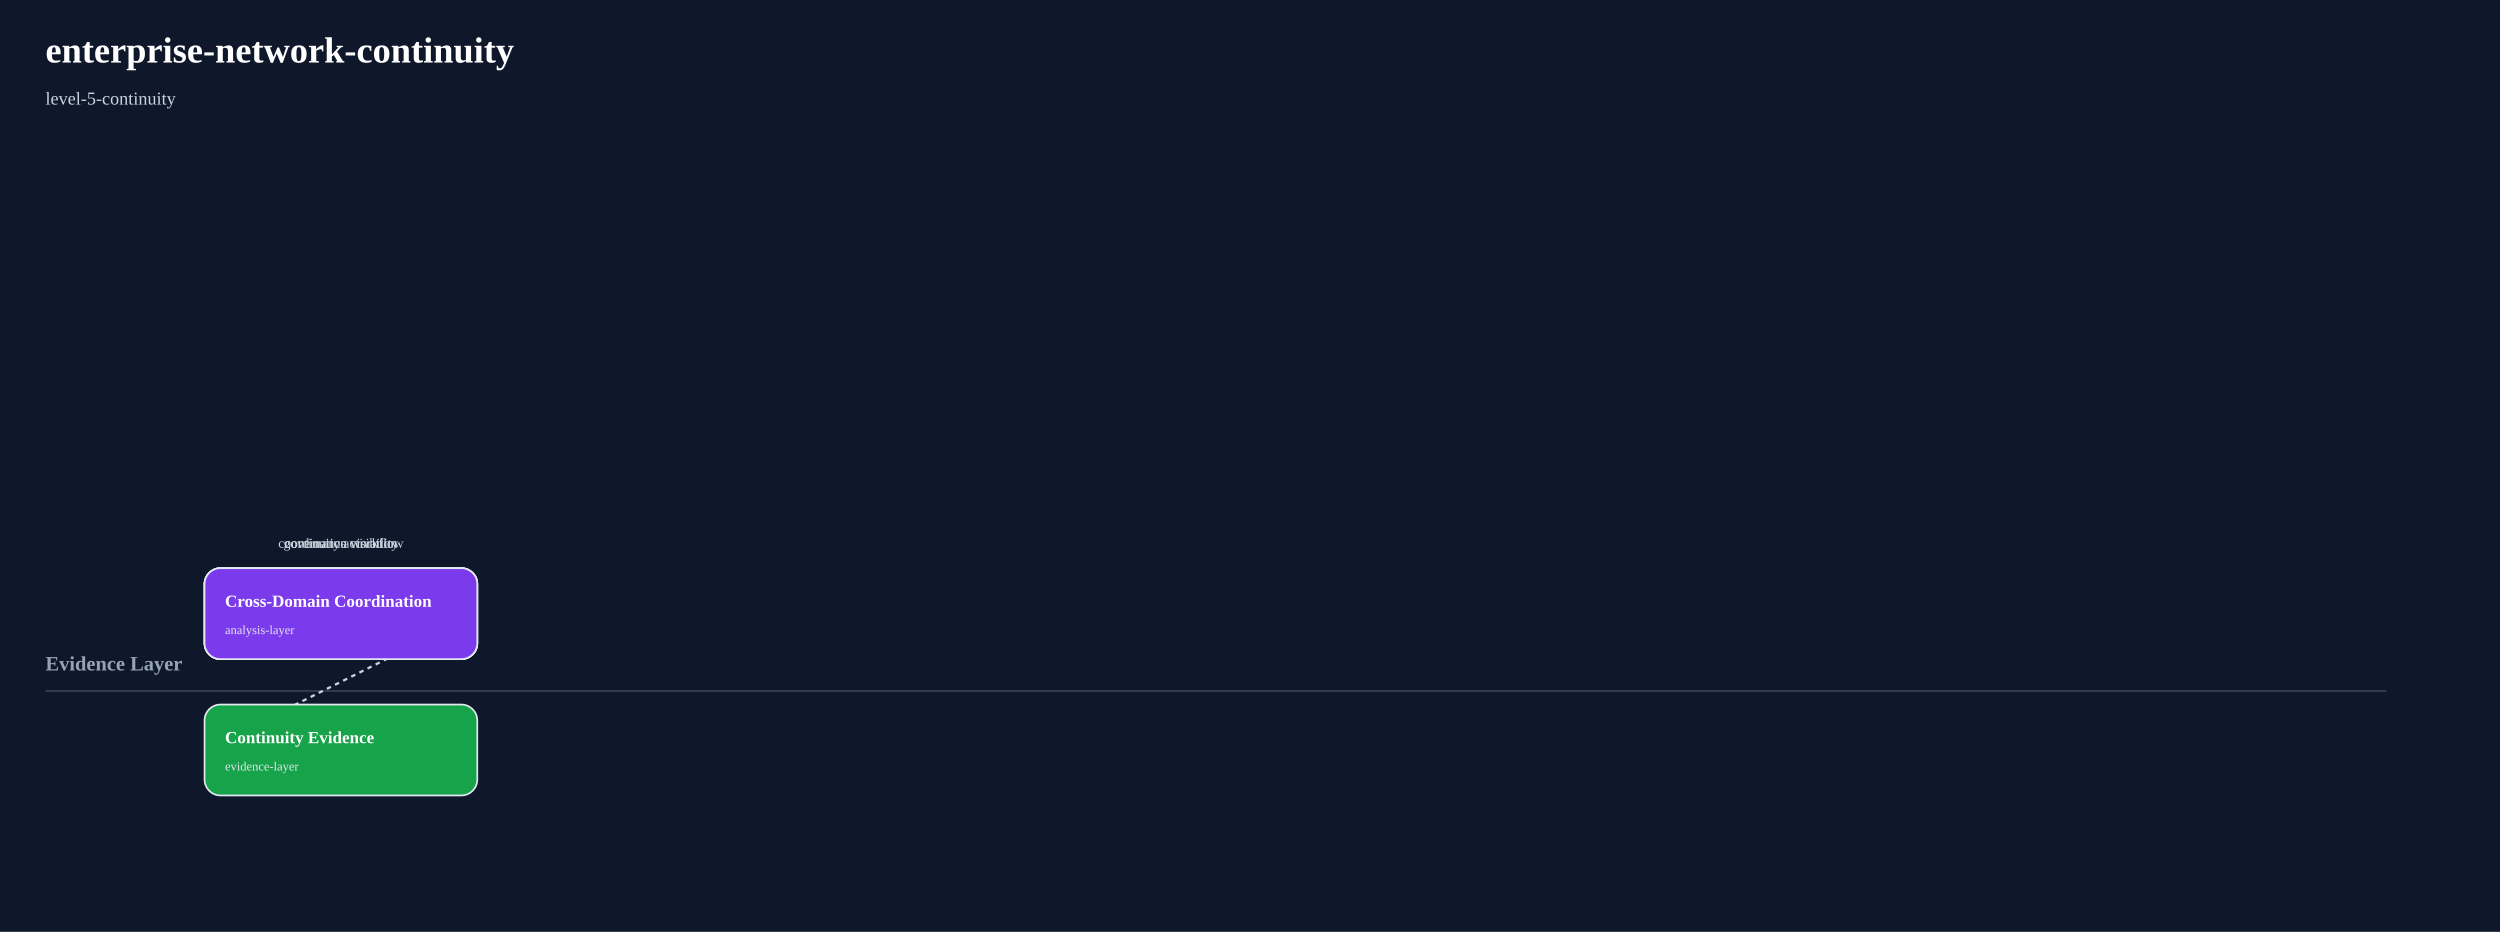
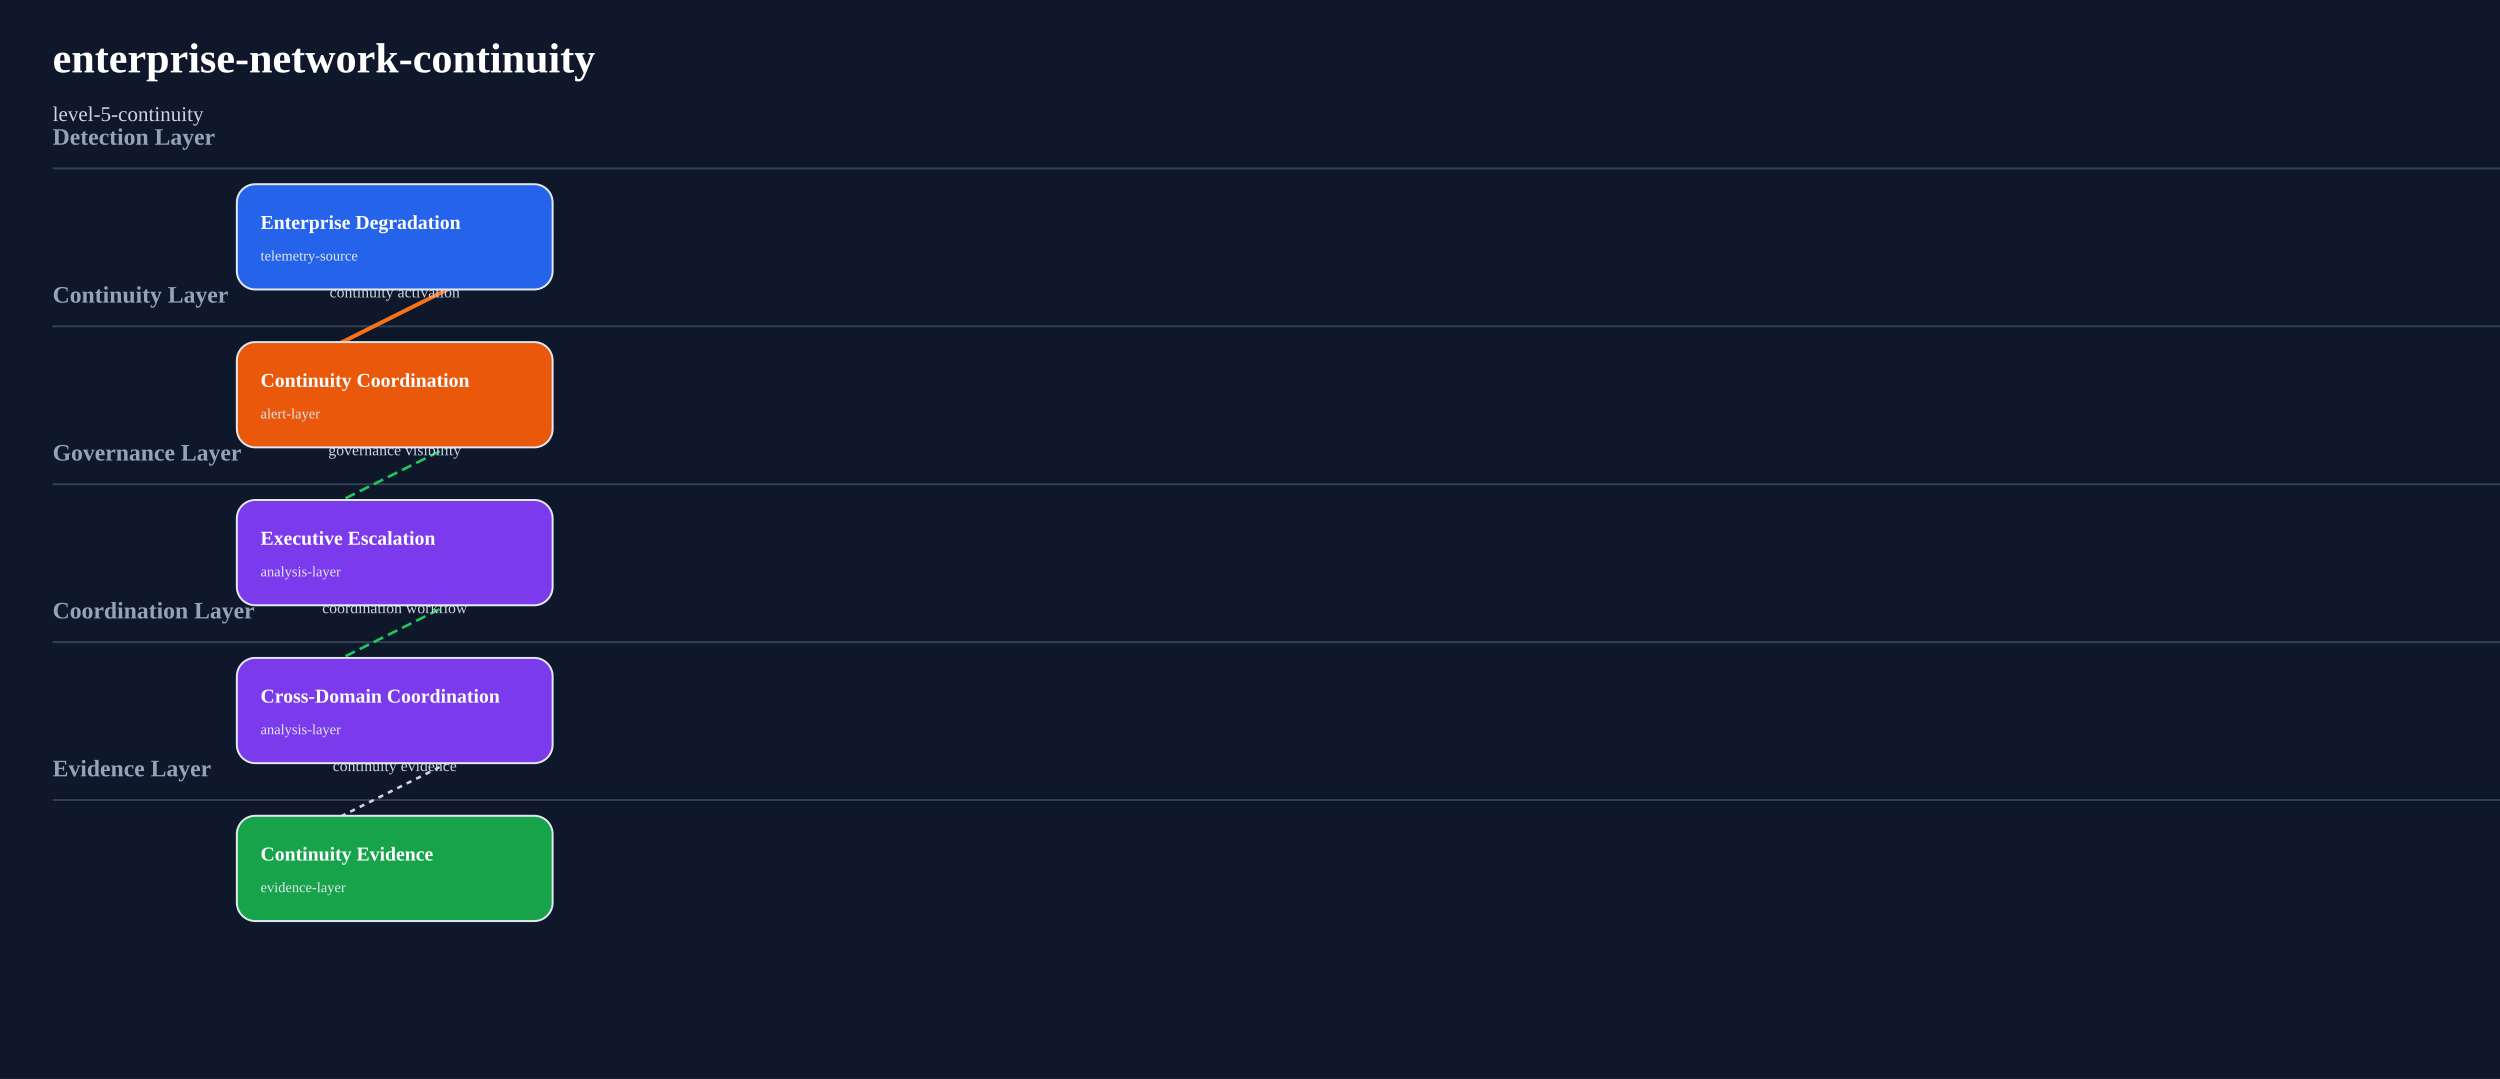
- <svg xmlns="http://www.w3.org/2000/svg" width="2200" height="820">
+ <svg xmlns="http://www.w3.org/2000/svg" width="1900" height="820">
  <rect width="100%" height="100%" fill="#0f172a" />
  <defs>
    <marker id="arrow" markerWidth="10" markerHeight="10" refX="9" refY="3" orient="auto" markerUnits="strokeWidth">
      <path d="M0,0 L0,6 L9,3 z" fill="#94a3b8" />
    </marker>
  </defs>
  <text x="40" y="55" fill="#ffffff" font-size="32" font-weight="bold">enterprise-network-continuity</text>
  <text x="40" y="92" fill="#cbd5e1" font-size="16">level-5-continuity</text>
-   <text x="40" y="-30" fill="#94a3b8" font-size="18" font-weight="bold">Detection Layer</text>
-   <line x1="40" y1="-12" x2="2100" y2="-12" stroke="#334155" stroke-width="1.5" />
-   <text x="40" y="-30" fill="#94a3b8" font-size="18" font-weight="bold">Continuity Layer</text>
-   <line x1="40" y1="-12" x2="2100" y2="-12" stroke="#334155" stroke-width="1.5" />
-   <text x="40" y="-30" fill="#94a3b8" font-size="18" font-weight="bold">Governance Layer</text>
-   <line x1="40" y1="-12" x2="2100" y2="-12" stroke="#334155" stroke-width="1.5" />
-   <text x="40" y="-30" fill="#94a3b8" font-size="18" font-weight="bold">Coordination Layer</text>
-   <line x1="40" y1="-12" x2="2100" y2="-12" stroke="#334155" stroke-width="1.5" />
+   <text x="40" y="110" fill="#94a3b8" font-size="18" font-weight="bold">Detection Layer</text>
+   <line x1="40" y1="128" x2="2100" y2="128" stroke="#334155" stroke-width="1.5" />
+   <text x="40" y="230" fill="#94a3b8" font-size="18" font-weight="bold">Continuity Layer</text>
+   <line x1="40" y1="248" x2="2100" y2="248" stroke="#334155" stroke-width="1.5" />
+   <text x="40" y="350" fill="#94a3b8" font-size="18" font-weight="bold">Governance Layer</text>
+   <line x1="40" y1="368" x2="2100" y2="368" stroke="#334155" stroke-width="1.5" />
+   <text x="40" y="470" fill="#94a3b8" font-size="18" font-weight="bold">Coordination Layer</text>
+   <line x1="40" y1="488" x2="2100" y2="488" stroke="#334155" stroke-width="1.5" />
  <text x="40" y="590" fill="#94a3b8" font-size="18" font-weight="bold">Evidence Layer</text>
  <line x1="40" y1="608" x2="2100" y2="608" stroke="#334155" stroke-width="1.5" />
-   <line x1="420" y1="540" x2="180" y2="540" stroke="#f97316" stroke-width="3" stroke-dasharray="" marker-end="url(#arrow)" />
-   <text x="300.0" y="482.0" fill="#cbd5e1" font-size="12" text-anchor="middle">continuity activation</text>
-   <line x1="420" y1="540" x2="180" y2="540" stroke="#22c55e" stroke-width="2" stroke-dasharray="8,4" marker-end="url(#arrow)" />
-   <text x="300.0" y="482.0" fill="#cbd5e1" font-size="12" text-anchor="middle">governance visibility</text>
-   <line x1="420" y1="540" x2="180" y2="540" stroke="#22c55e" stroke-width="2" stroke-dasharray="8,4" marker-end="url(#arrow)" />
-   <text x="300.0" y="482.0" fill="#cbd5e1" font-size="12" text-anchor="middle">coordination workflow</text>
+   <line x1="420" y1="180" x2="180" y2="300" stroke="#f97316" stroke-width="3" stroke-dasharray="" marker-end="url(#arrow)" />
+   <text x="300.0" y="226.0" fill="#cbd5e1" font-size="12" text-anchor="middle">continuity activation</text>
+   <line x1="420" y1="300" x2="180" y2="420" stroke="#22c55e" stroke-width="2" stroke-dasharray="8,4" marker-end="url(#arrow)" />
+   <text x="300.0" y="346.0" fill="#cbd5e1" font-size="12" text-anchor="middle">governance visibility</text>
+   <line x1="420" y1="420" x2="180" y2="540" stroke="#22c55e" stroke-width="2" stroke-dasharray="8,4" marker-end="url(#arrow)" />
+   <text x="300.0" y="466.0" fill="#cbd5e1" font-size="12" text-anchor="middle">coordination workflow</text>
  <line x1="420" y1="540" x2="180" y2="660" stroke="#cbd5e1" stroke-width="2" stroke-dasharray="4,4" marker-end="url(#arrow)" />
-   <text x="300.0" y="542.0" fill="#cbd5e1" font-size="12" text-anchor="middle">continuity evidence</text>
-   <rect x="180" y="500" width="240" height="80" rx="14" fill="#2563eb" stroke="#e2e8f0" stroke-width="1.5" />
-   <text x="198" y="534" fill="#ffffff" font-size="15" font-weight="bold">Enterprise Degradation</text>
-   <text x="198" y="558" fill="#e2e8f0" font-size="11">telemetry-source</text>
-   <rect x="180" y="500" width="240" height="80" rx="14" fill="#ea580c" stroke="#e2e8f0" stroke-width="1.5" />
-   <text x="198" y="534" fill="#ffffff" font-size="15" font-weight="bold">Continuity Coordination</text>
-   <text x="198" y="558" fill="#e2e8f0" font-size="11">alert-layer</text>
-   <rect x="180" y="500" width="240" height="80" rx="14" fill="#7c3aed" stroke="#e2e8f0" stroke-width="1.5" />
-   <text x="198" y="534" fill="#ffffff" font-size="15" font-weight="bold">Executive Escalation</text>
-   <text x="198" y="558" fill="#e2e8f0" font-size="11">analysis-layer</text>
+   <text x="300.0" y="586.0" fill="#cbd5e1" font-size="12" text-anchor="middle">continuity evidence</text>
+   <rect x="180" y="140" width="240" height="80" rx="14" fill="#2563eb" stroke="#e2e8f0" stroke-width="1.5" />
+   <text x="198" y="174" fill="#ffffff" font-size="15" font-weight="bold">Enterprise Degradation</text>
+   <text x="198" y="198" fill="#e2e8f0" font-size="11">telemetry-source</text>
+   <rect x="180" y="260" width="240" height="80" rx="14" fill="#ea580c" stroke="#e2e8f0" stroke-width="1.5" />
+   <text x="198" y="294" fill="#ffffff" font-size="15" font-weight="bold">Continuity Coordination</text>
+   <text x="198" y="318" fill="#e2e8f0" font-size="11">alert-layer</text>
+   <rect x="180" y="380" width="240" height="80" rx="14" fill="#7c3aed" stroke="#e2e8f0" stroke-width="1.5" />
+   <text x="198" y="414" fill="#ffffff" font-size="15" font-weight="bold">Executive Escalation</text>
+   <text x="198" y="438" fill="#e2e8f0" font-size="11">analysis-layer</text>
  <rect x="180" y="500" width="240" height="80" rx="14" fill="#7c3aed" stroke="#e2e8f0" stroke-width="1.5" />
  <text x="198" y="534" fill="#ffffff" font-size="15" font-weight="bold">Cross-Domain Coordination</text>
  <text x="198" y="558" fill="#e2e8f0" font-size="11">analysis-layer</text>
  <rect x="180" y="620" width="240" height="80" rx="14" fill="#16a34a" stroke="#e2e8f0" stroke-width="1.5" />
  <text x="198" y="654" fill="#ffffff" font-size="15" font-weight="bold">Continuity Evidence</text>
  <text x="198" y="678" fill="#e2e8f0" font-size="11">evidence-layer</text>
</svg>
